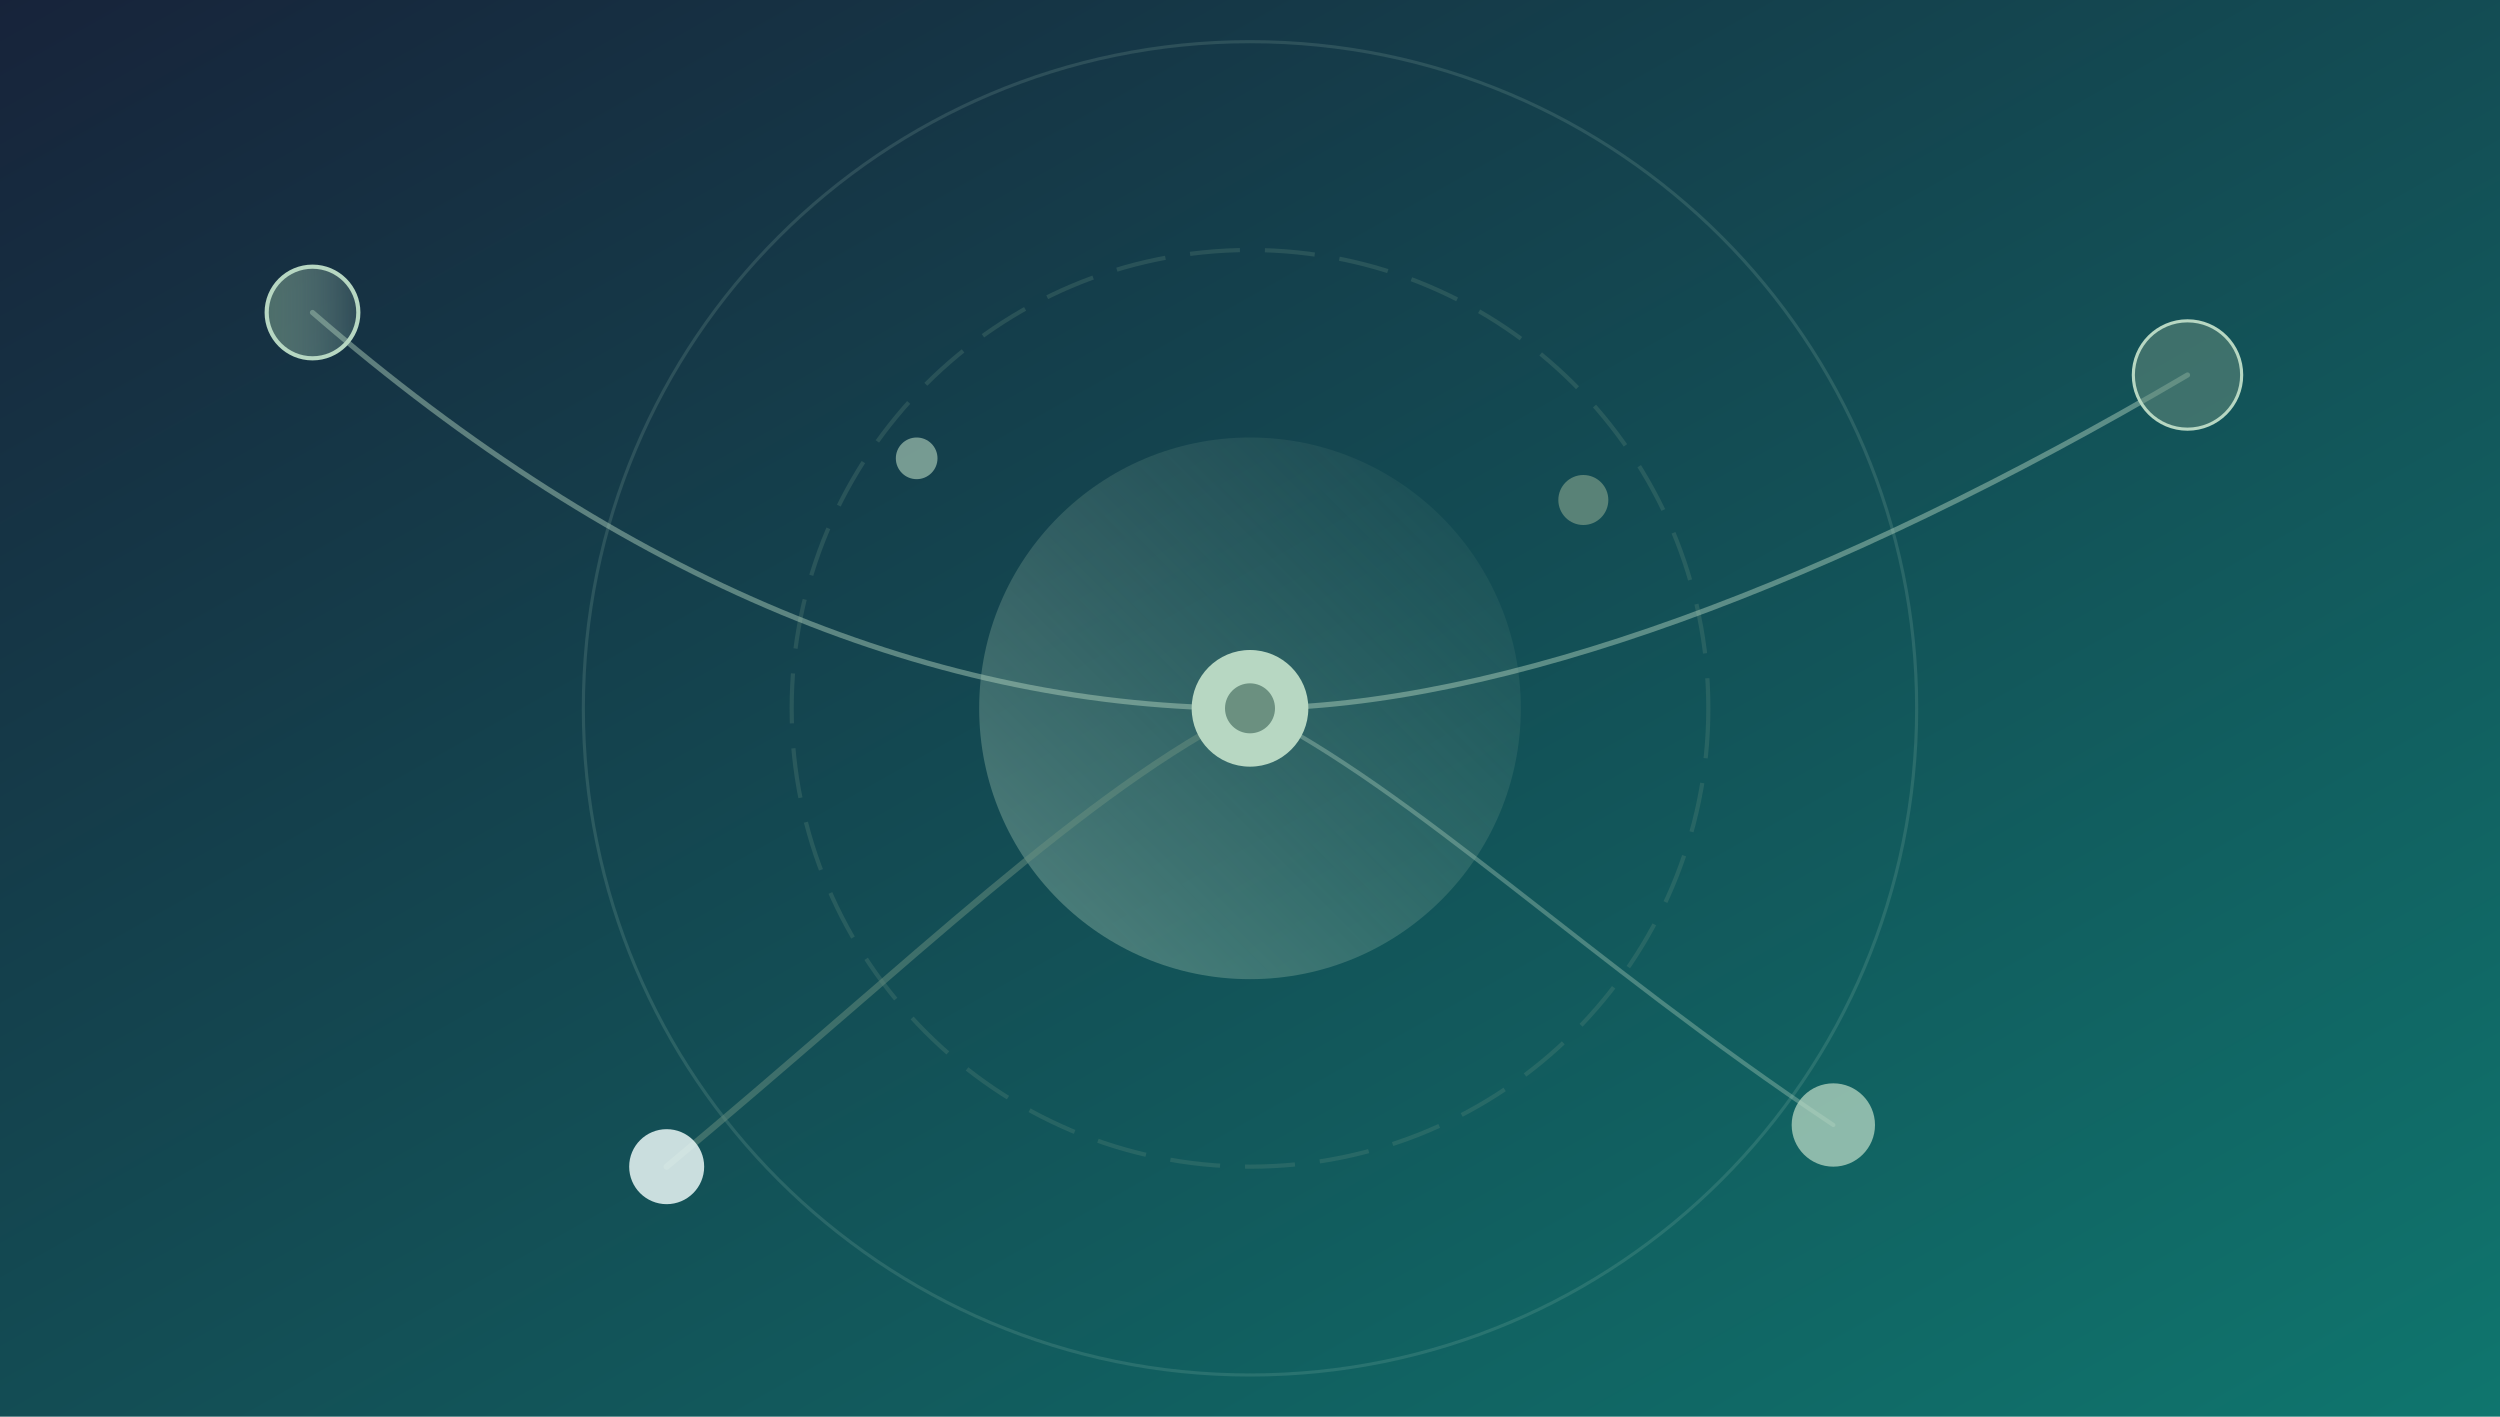
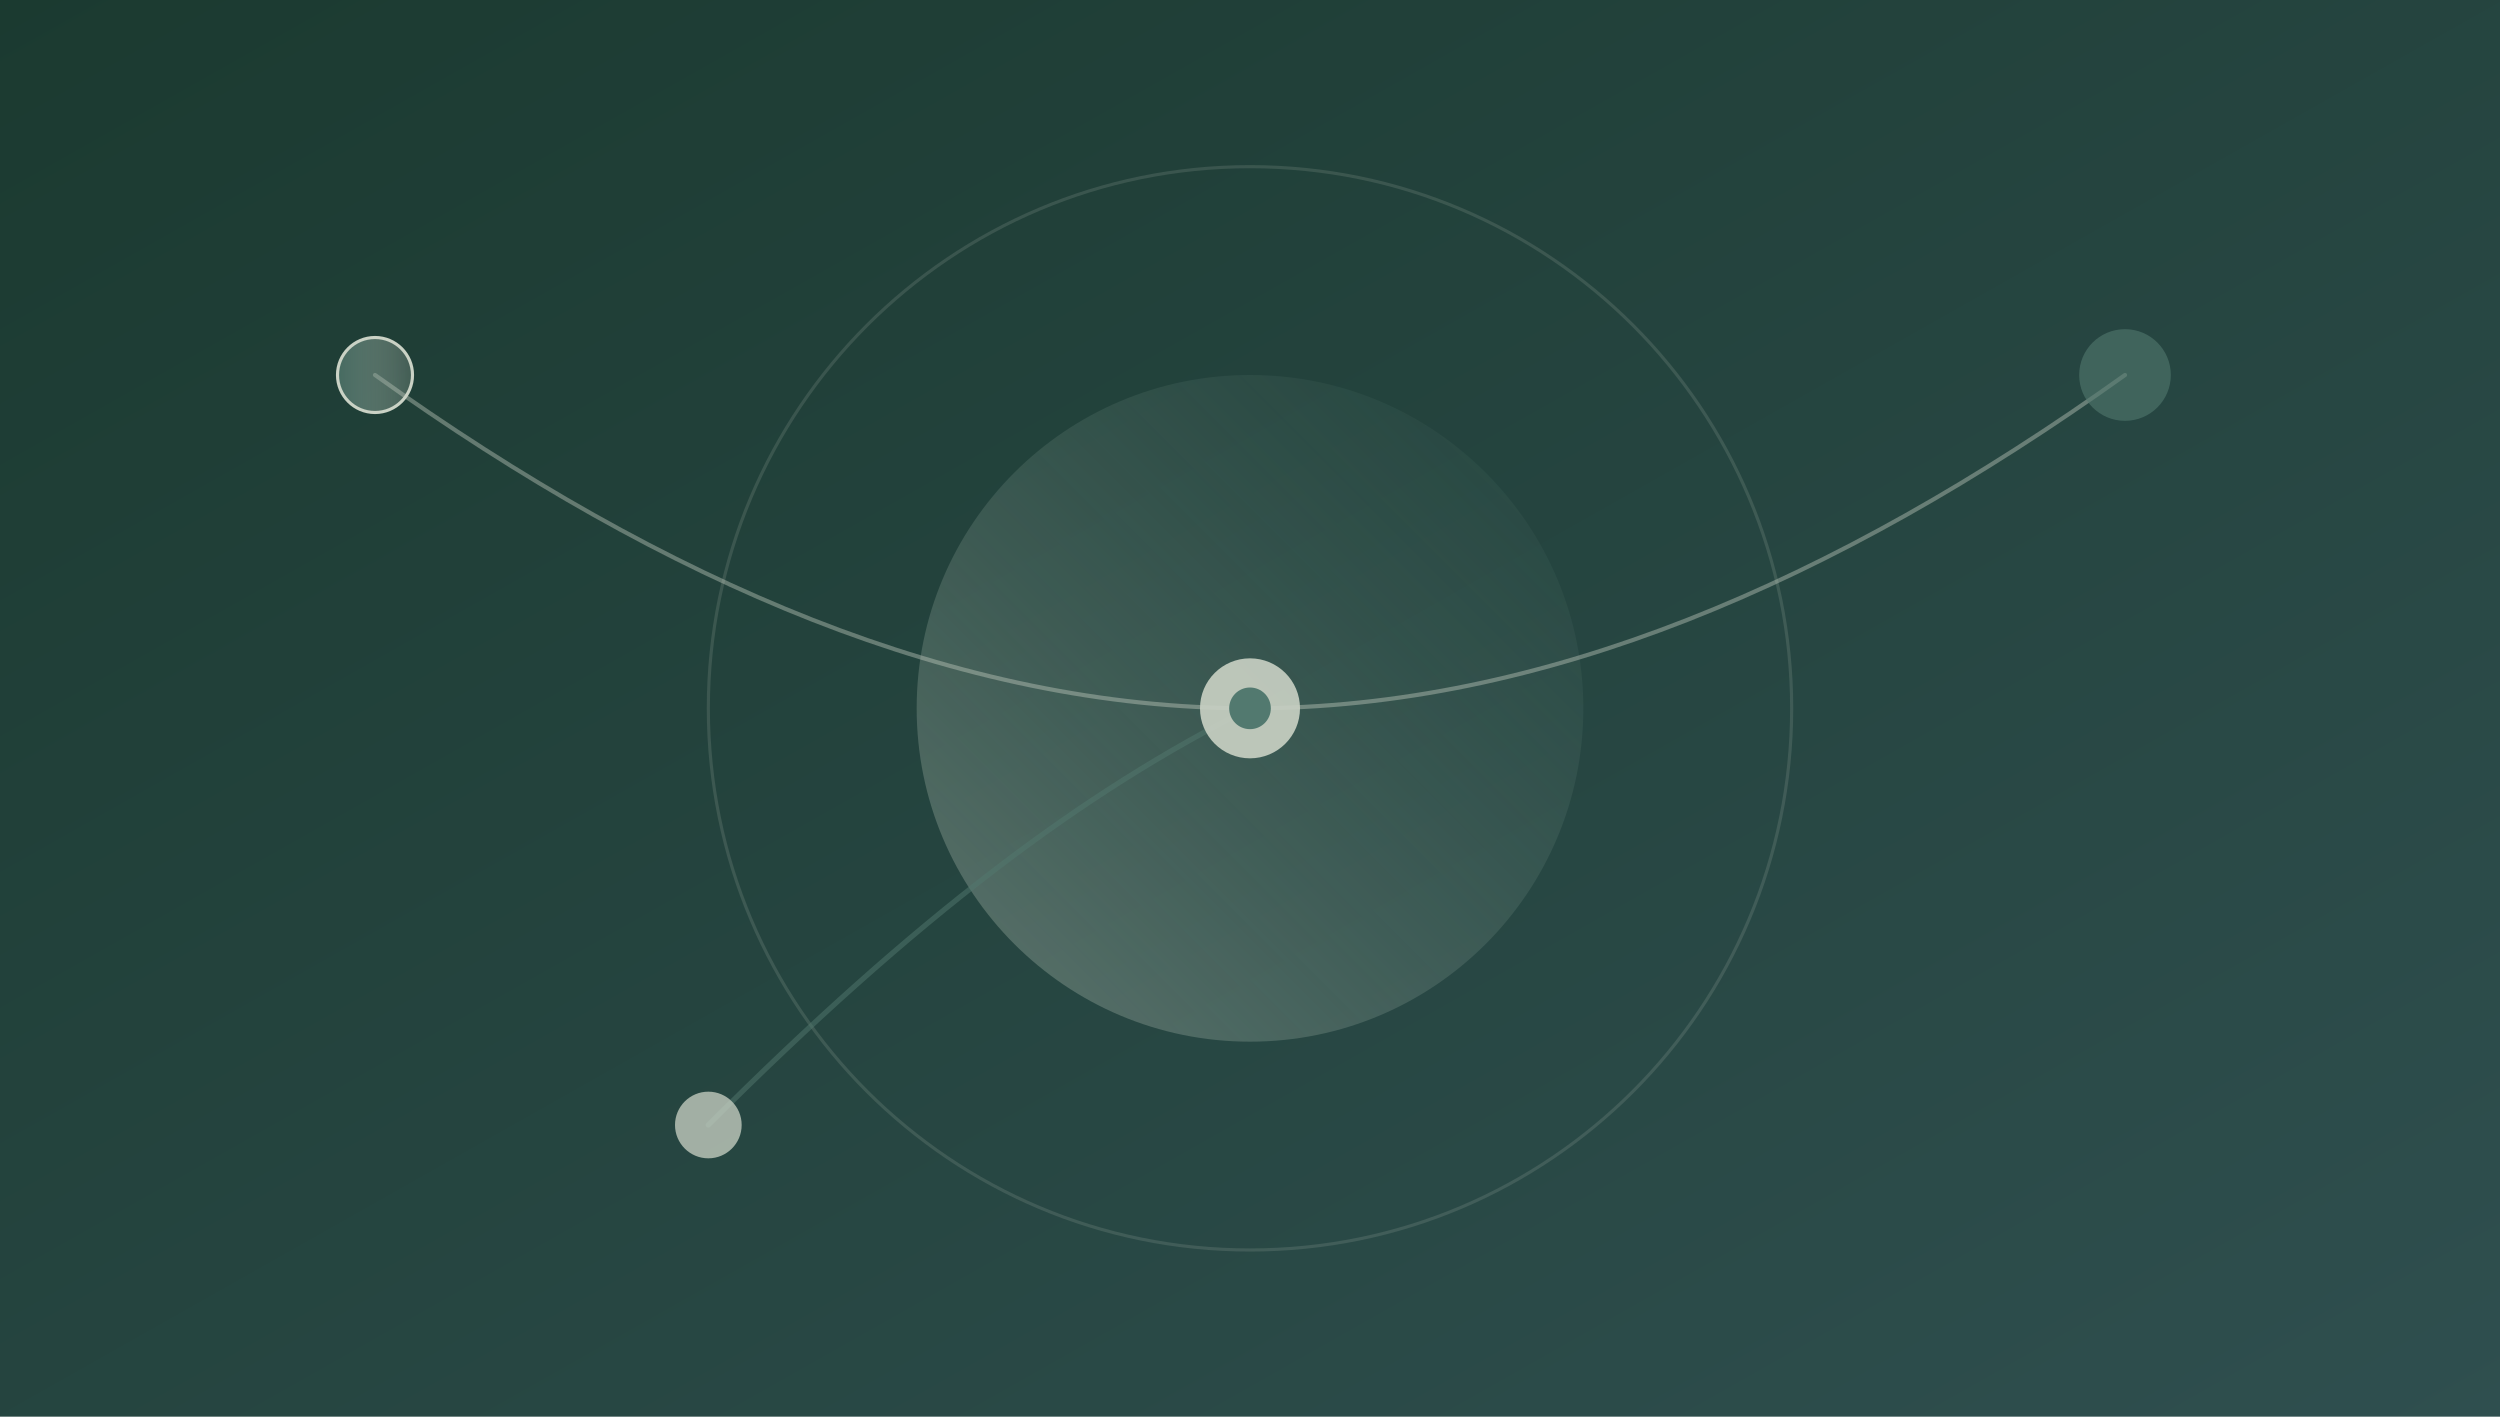
<svg xmlns="http://www.w3.org/2000/svg" viewBox="0 0 1200 680" preserveAspectRatio="xMidYMid slice" width="100%" height="100%">
  <defs>
-     <linearGradient id="g_bg" x1="0%" y1="0%" x2="100%" y2="100%">
-       <stop offset="0%" stop-color="#17233A" />
-       <stop offset="100%" stop-color="#0F766E" />
+     <linearGradient id="gbg" x1="0%" y1="0%" x2="100%" y2="100%">
+       <stop offset="0%" stop-color="#1b3a30" />
+       <stop offset="100%" stop-color="#2f4f4f" />
    </linearGradient>
-     <linearGradient id="g_main" x1="0%" y1="0%" x2="100%" y2="0%">
-       <stop offset="0%" stop-color="#6B9080" stop-opacity="0.65" />
-       <stop offset="100%" stop-color="#B7D7C2" stop-opacity="0.15" />
+     <linearGradient id="gm" x1="0%" y1="0%" x2="100%" y2="0%">
+       <stop offset="0%" stop-color="#52796f" stop-opacity="0.75" />
+       <stop offset="100%" stop-color="#cad2c5" stop-opacity="0.2" />
    </linearGradient>
-     <linearGradient id="g_soft" x1="0%" y1="100%" x2="100%" y2="0%">
-       <stop offset="0%" stop-color="#B7D7C2" stop-opacity="0.4" />
-       <stop offset="100%" stop-color="#6B9080" stop-opacity="0.05" />
+     <linearGradient id="gs" x1="0%" y1="100%" x2="100%" y2="0%">
+       <stop offset="0%" stop-color="#cad2c5" stop-opacity="0.35" />
+       <stop offset="100%" stop-color="#52796f" stop-opacity="0.05" />
    </linearGradient>
  </defs>
-   <rect width="1200" height="680" fill="url(#g_bg)" />
-   <circle cx="600" cy="340" r="320" fill="none" stroke="#B7D7C2" stroke-width="1.5" stroke-opacity="0.15" />
-   <circle cx="600" cy="340" r="220" fill="none" stroke="#6B9080" stroke-width="2" stroke-opacity="0.25" stroke-dasharray="24 12" />
-   <circle cx="600" cy="340" r="130" fill="url(#g_soft)" />
-   <path d="M 150 150 C 300 280, 450 340, 600 340" fill="none" stroke="#B7D7C2" stroke-width="2.5" stroke-opacity="0.45" stroke-linecap="round" />
-   <path d="M 1050 180 C 880 280, 720 340, 600 340" fill="none" stroke="#B7D7C2" stroke-width="2.5" stroke-opacity="0.45" stroke-linecap="round" />
-   <path d="M 320 560 C 440 460, 520 380, 600 340" fill="none" stroke="#6B9080" stroke-width="3" stroke-opacity="0.5" stroke-linecap="round" />
-   <path d="M 880 540 C 760 460, 680 380, 600 340" fill="none" stroke="#B7D7C2" stroke-width="2" stroke-opacity="0.35" stroke-linecap="round" />
-   <circle cx="600" cy="340" r="28" fill="#B7D7C2" />
-   <circle cx="600" cy="340" r="12" fill="#6B9080" />
-   <circle cx="150" cy="150" r="22" fill="url(#g_main)" stroke="#B7D7C2" stroke-width="2" />
-   <circle cx="1050" cy="180" r="26" fill="#6B9080" fill-opacity="0.5" stroke="#B7D7C2" stroke-width="1.5" />
-   <circle cx="320" cy="560" r="18" fill="#EAF7F5" fill-opacity="0.85" />
-   <circle cx="880" cy="540" r="20" fill="#B7D7C2" fill-opacity="0.75" />
-   <circle cx="440" cy="220" r="10" fill="#B7D7C2" fill-opacity="0.6" />
-   <circle cx="760" cy="240" r="12" fill="#6B9080" fill-opacity="0.8" />
+   <rect width="1200" height="680" fill="url(#gbg)" />
+   <circle cx="600" cy="340" r="260" fill="none" stroke="#cad2c5" stroke-width="1.5" stroke-opacity="0.15" />
+   <circle cx="600" cy="340" r="160" fill="url(#gs)" />
+   <path d="M 180 180 C 320 280, 460 340, 600 340" fill="none" stroke="#cad2c5" stroke-width="2" stroke-opacity="0.4" stroke-linecap="round" />
+   <path d="M 1020 180 C 880 280, 740 340, 600 340" fill="none" stroke="#cad2c5" stroke-width="2" stroke-opacity="0.4" stroke-linecap="round" />
+   <path d="M 340 540 C 440 440, 520 380, 600 340" fill="none" stroke="#52796f" stroke-width="2.5" stroke-opacity="0.5" stroke-linecap="round" />
+   <circle cx="600" cy="340" r="24" fill="#cad2c5" fill-opacity="0.9" />
+   <circle cx="600" cy="340" r="10" fill="#52796f" />
+   <circle cx="180" cy="180" r="18" fill="url(#gm)" stroke="#cad2c5" stroke-width="1.5" />
+   <circle cx="1020" cy="180" r="22" fill="#52796f" fill-opacity="0.6" />
+   <circle cx="340" cy="540" r="16" fill="#cad2c5" fill-opacity="0.75" />
</svg>
